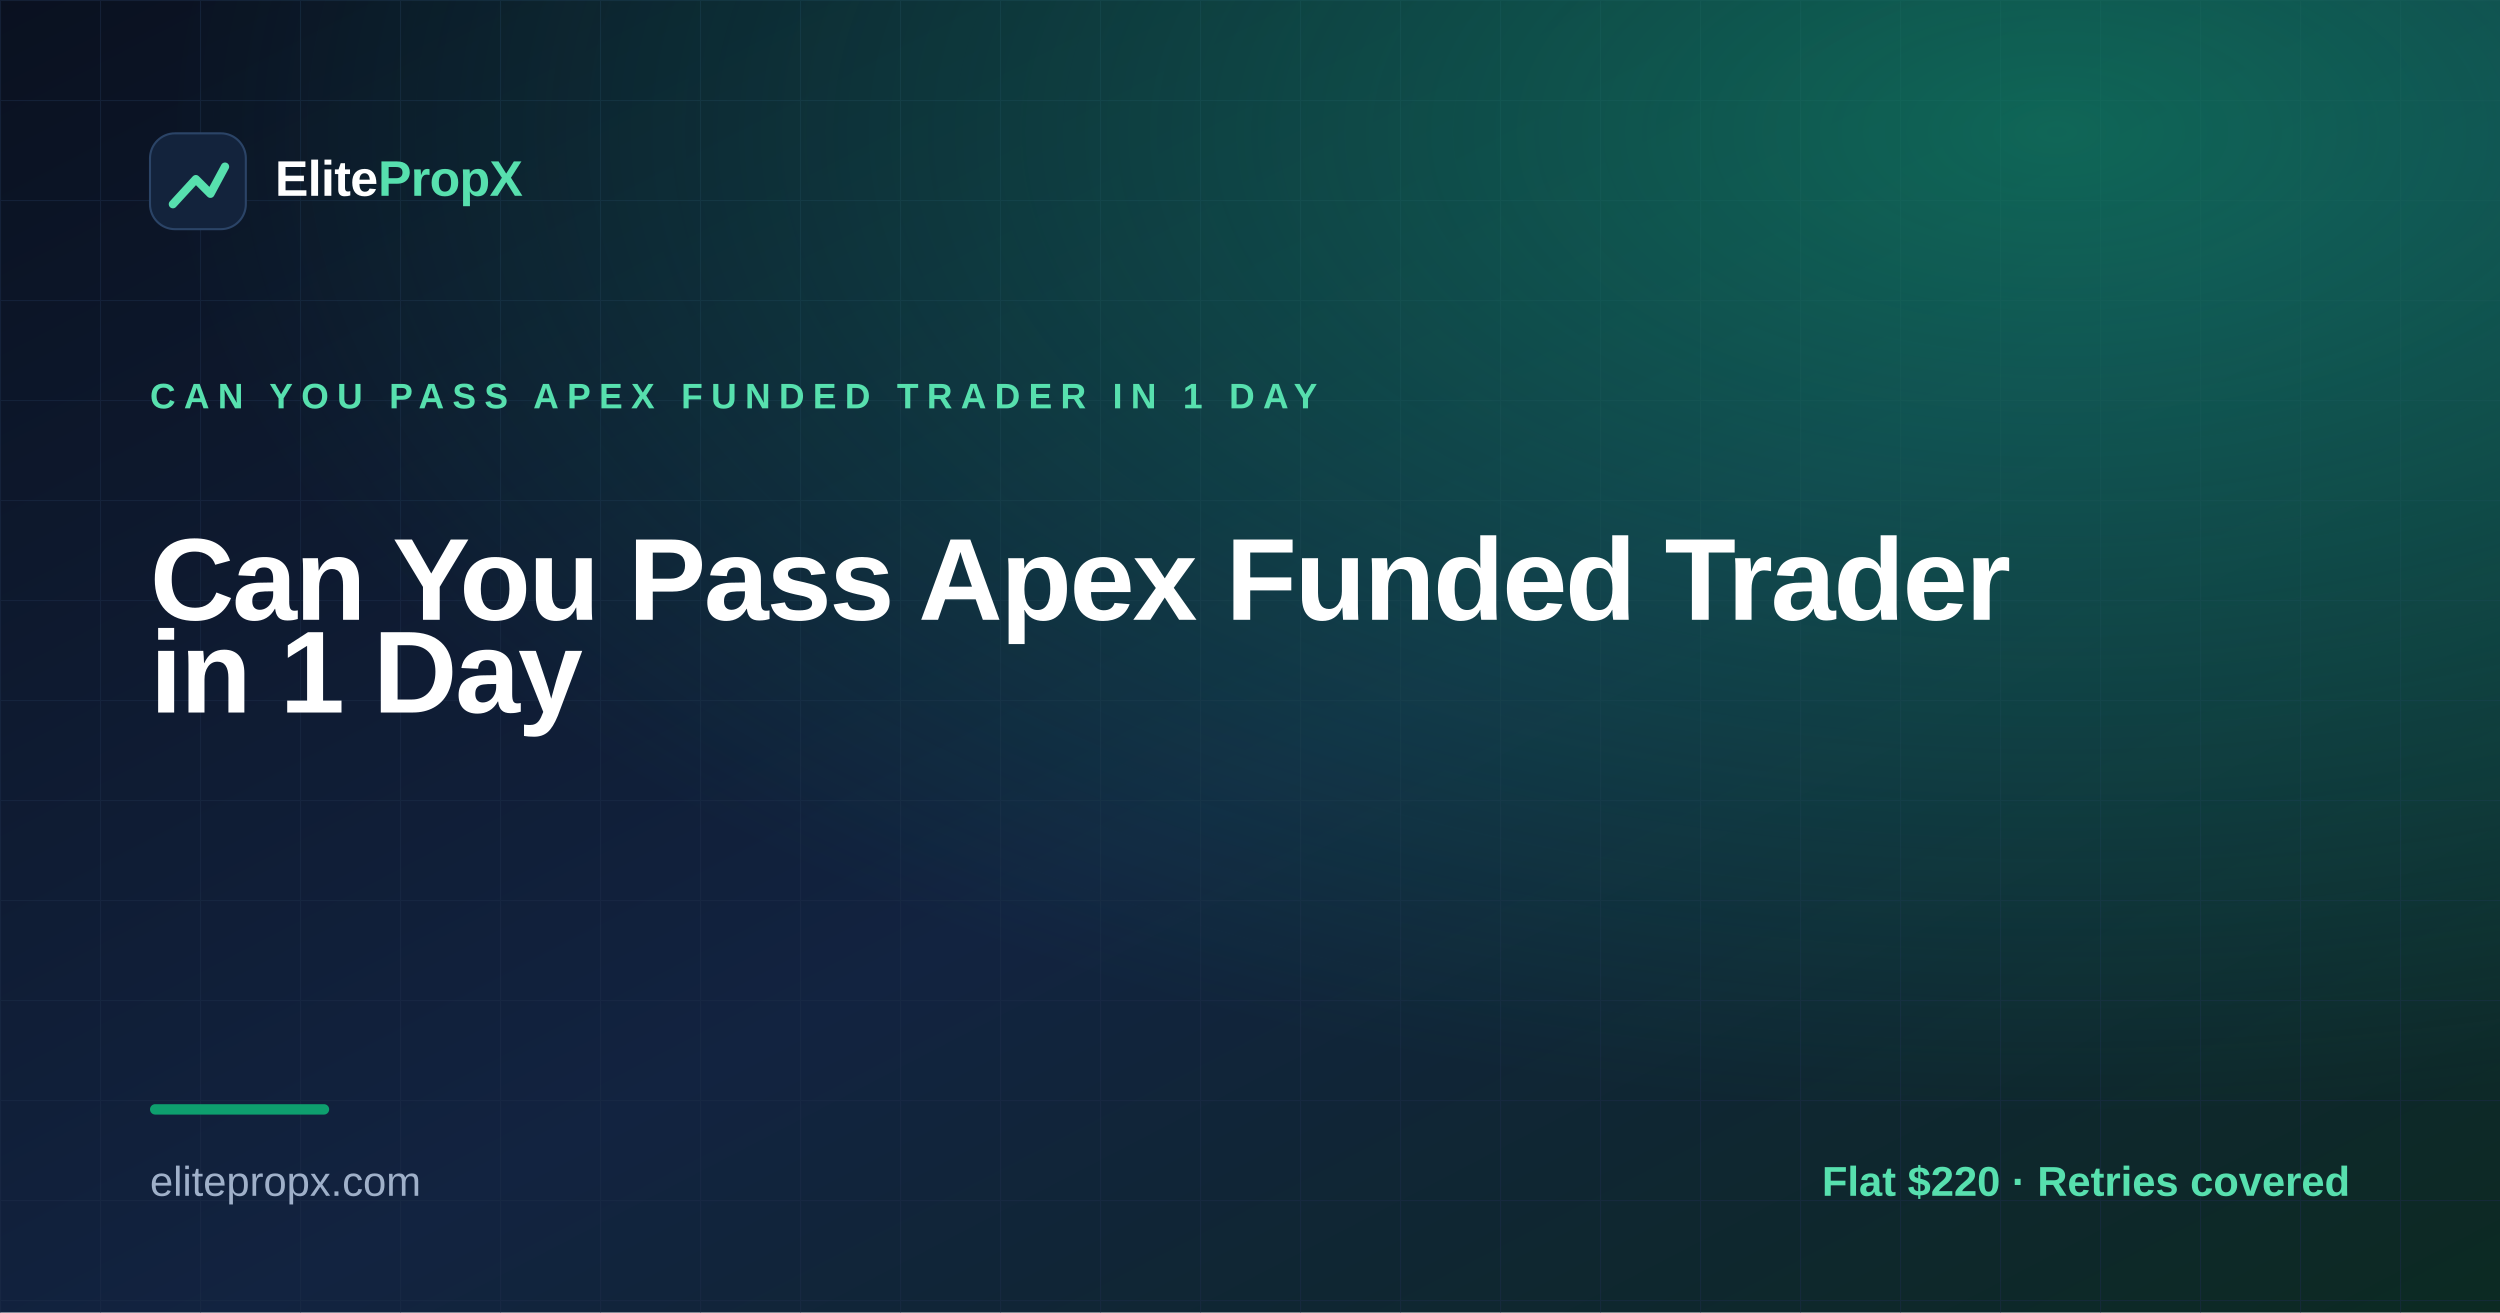
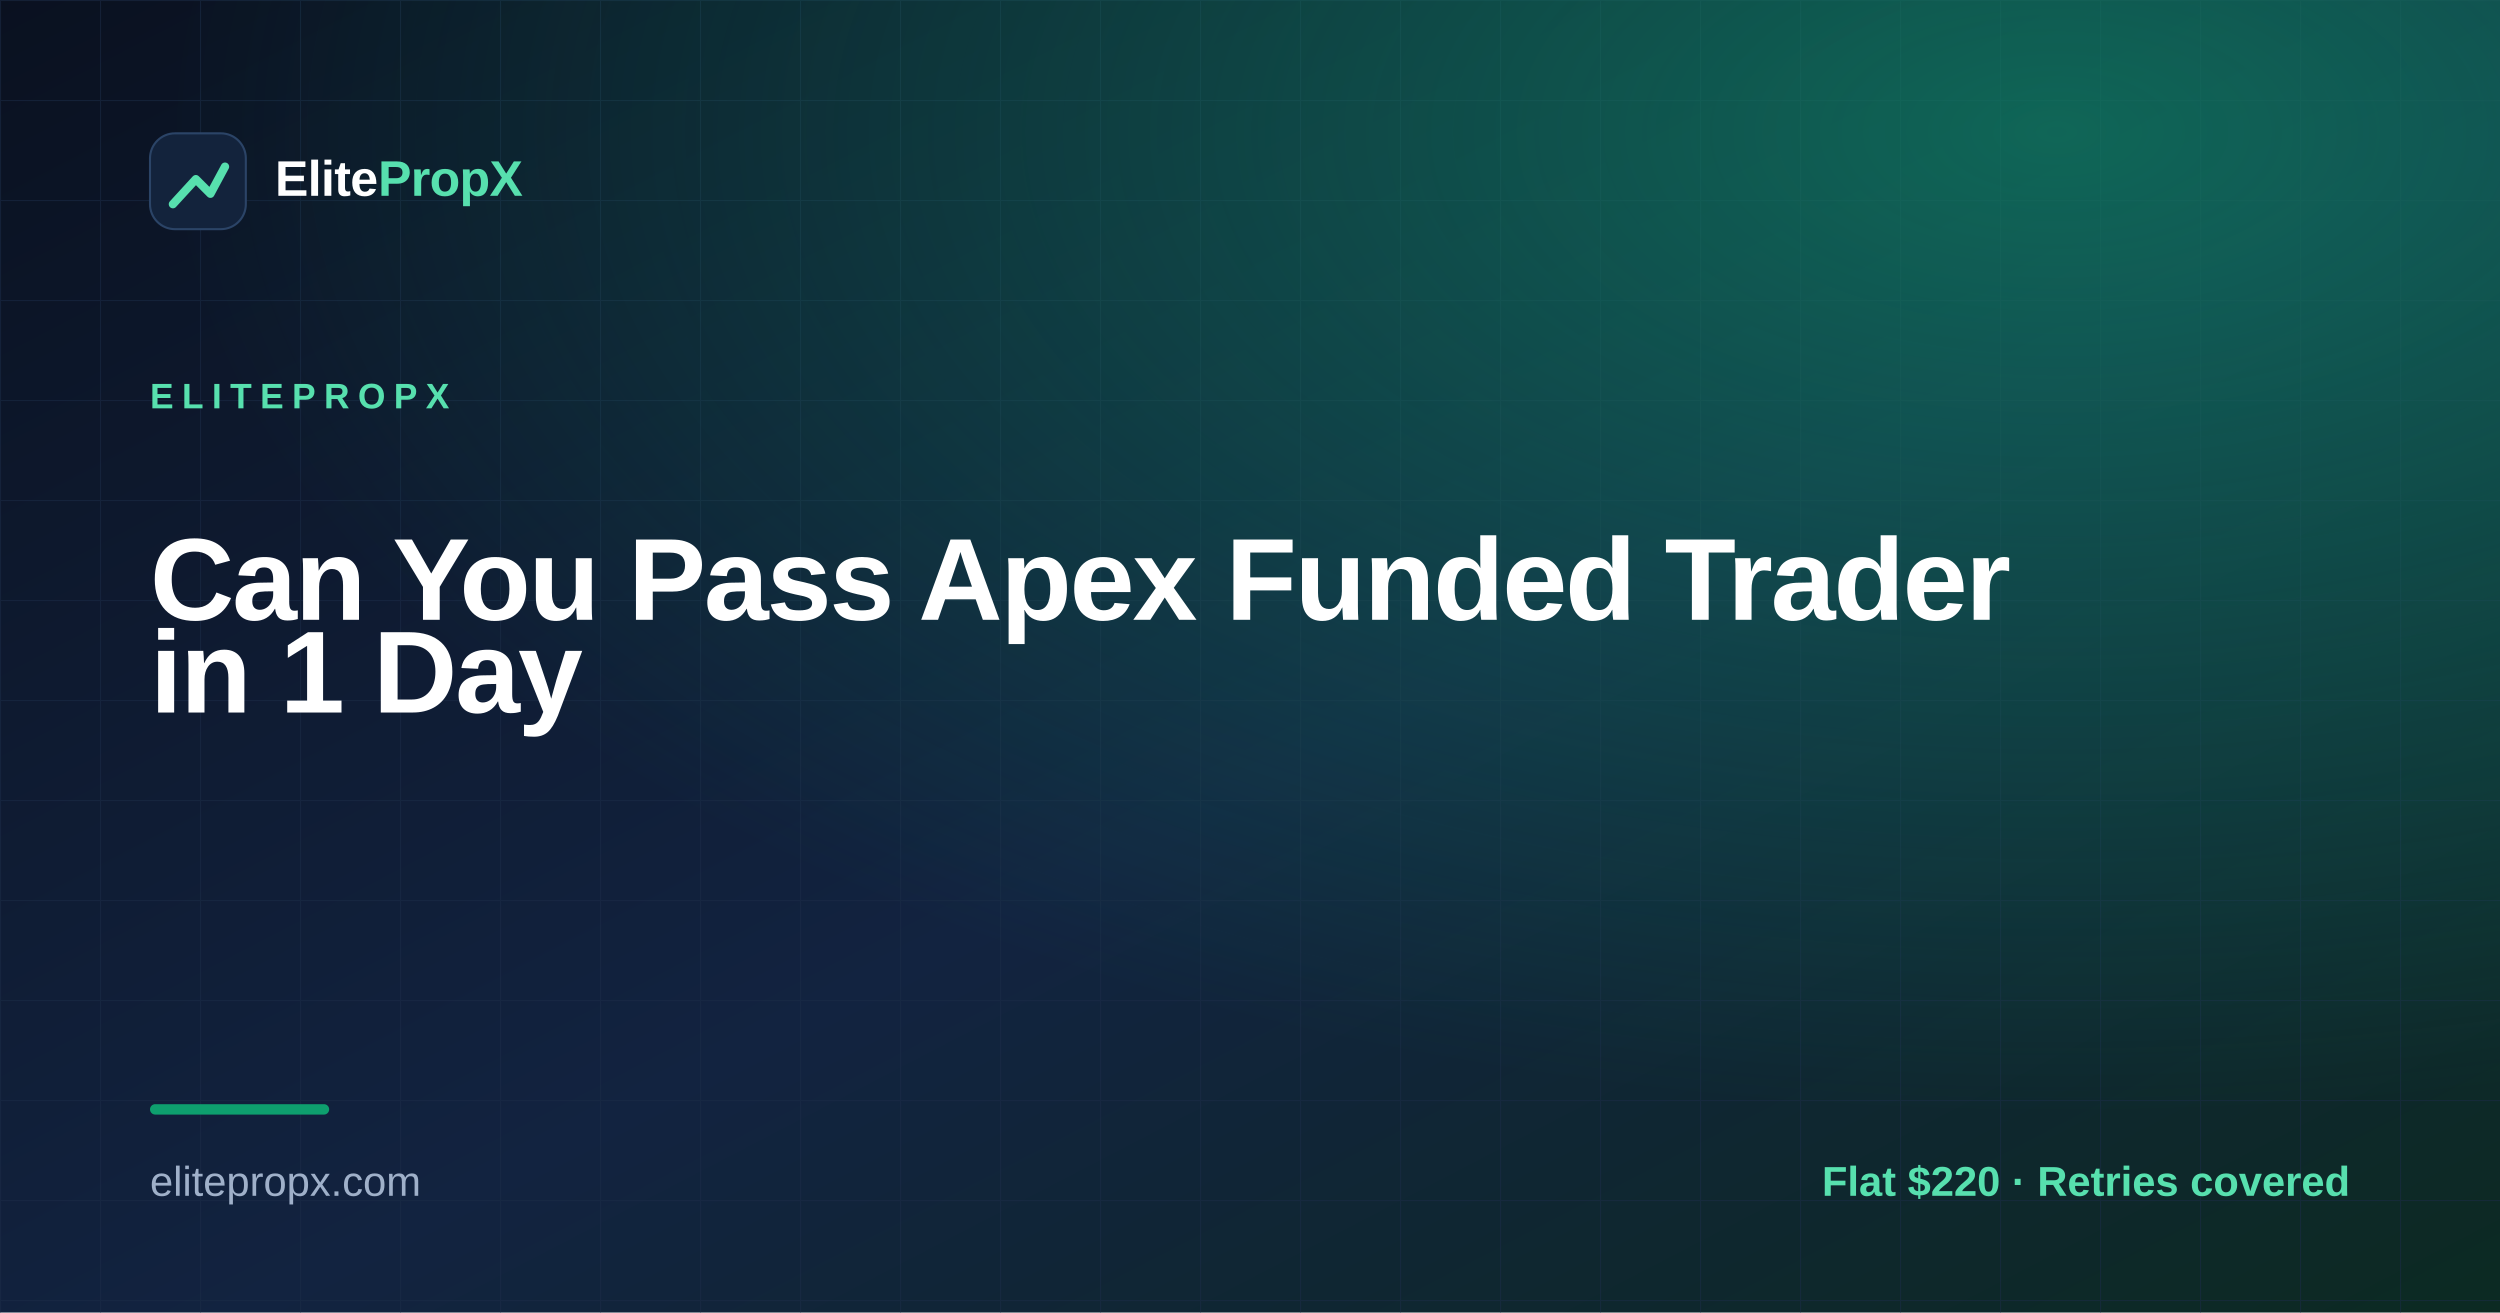
<svg xmlns="http://www.w3.org/2000/svg" width="1200" height="630" viewBox="0 0 1200 630" role="img" aria-label="Can You Pass Apex Funded Trader in 1 Day" font-family="Arial, Helvetica, 'Segoe UI', sans-serif">
  <defs>
    <linearGradient id="bg" x1="0" y1="0" x2="1" y2="1">
      <stop offset="0" stop-color="#0a1120" />
      <stop offset="0.55" stop-color="#122340" />
      <stop offset="1" stop-color="#0c2a22" />
    </linearGradient>
    <radialGradient id="glow" cx="0.82" cy="0.1" r="0.75">
      <stop offset="0" stop-color="#0e9f6e" stop-opacity="0.55" />
      <stop offset="1" stop-color="#0e9f6e" stop-opacity="0" />
    </radialGradient>
    <pattern id="ogg" width="48" height="48" patternUnits="userSpaceOnUse">
      <path d="M 48 0 L 0 0 0 48" fill="none" stroke="#1b2c47" stroke-width="1" />
    </pattern>
  </defs>
  <rect width="1200" height="630" fill="url(#bg)" />
  <rect width="1200" height="630" fill="url(#ogg)" opacity="0.55" />
  <rect width="1200" height="630" fill="url(#glow)" />
  <g transform="translate(72,64)">
    <rect width="46" height="46" rx="12" fill="#13233c" stroke="#2b4467" />
    <path d="M11 34 L22 22 L29 29 L36 16" fill="none" stroke="#57e0ae" stroke-width="4" stroke-linecap="round" stroke-linejoin="round" />
  </g>
  <text x="132" y="94" font-family="Arial, Helvetica, 'Segoe UI', sans-serif" font-size="24" font-weight="800" fill="#ffffff" letter-spacing="-0.3">Elite<tspan fill="#57e0ae">PropX</tspan>
  </text>
-   <text x="72" y="196" font-family="Arial, Helvetica, 'Segoe UI', sans-serif" font-size="17" font-weight="800" fill="#57e0ae" letter-spacing="4">CAN YOU PASS APEX FUNDED TRADER IN 1 DAY</text>
+   <text x="72" y="196" font-family="Arial, Helvetica, 'Segoe UI', sans-serif" font-size="17" font-weight="800" fill="#57e0ae" letter-spacing="4">ELITEPROPX</text>
  <text x="72" y="297.52" font-family="Arial, Helvetica, 'Segoe UI', sans-serif" font-size="56" font-weight="800" fill="#ffffff" letter-spacing="-1">Can You Pass Apex Funded Trader</text>
  <text x="72" y="342" font-family="Arial, Helvetica, 'Segoe UI', sans-serif" font-size="56" font-weight="800" fill="#ffffff" letter-spacing="-1">in 1 Day</text>
  <rect x="72" y="530" width="86" height="5" rx="2.5" fill="#0e9f6e" />
  <text x="72" y="574" font-family="Arial, Helvetica, 'Segoe UI', sans-serif" font-size="20" fill="#9fb0c9">elitepropx.com</text>
  <text x="1128" y="574" font-family="Arial, Helvetica, 'Segoe UI', sans-serif" font-size="20" font-weight="700" fill="#57e0ae" text-anchor="end">Flat $220 · Retries covered</text>
</svg>
